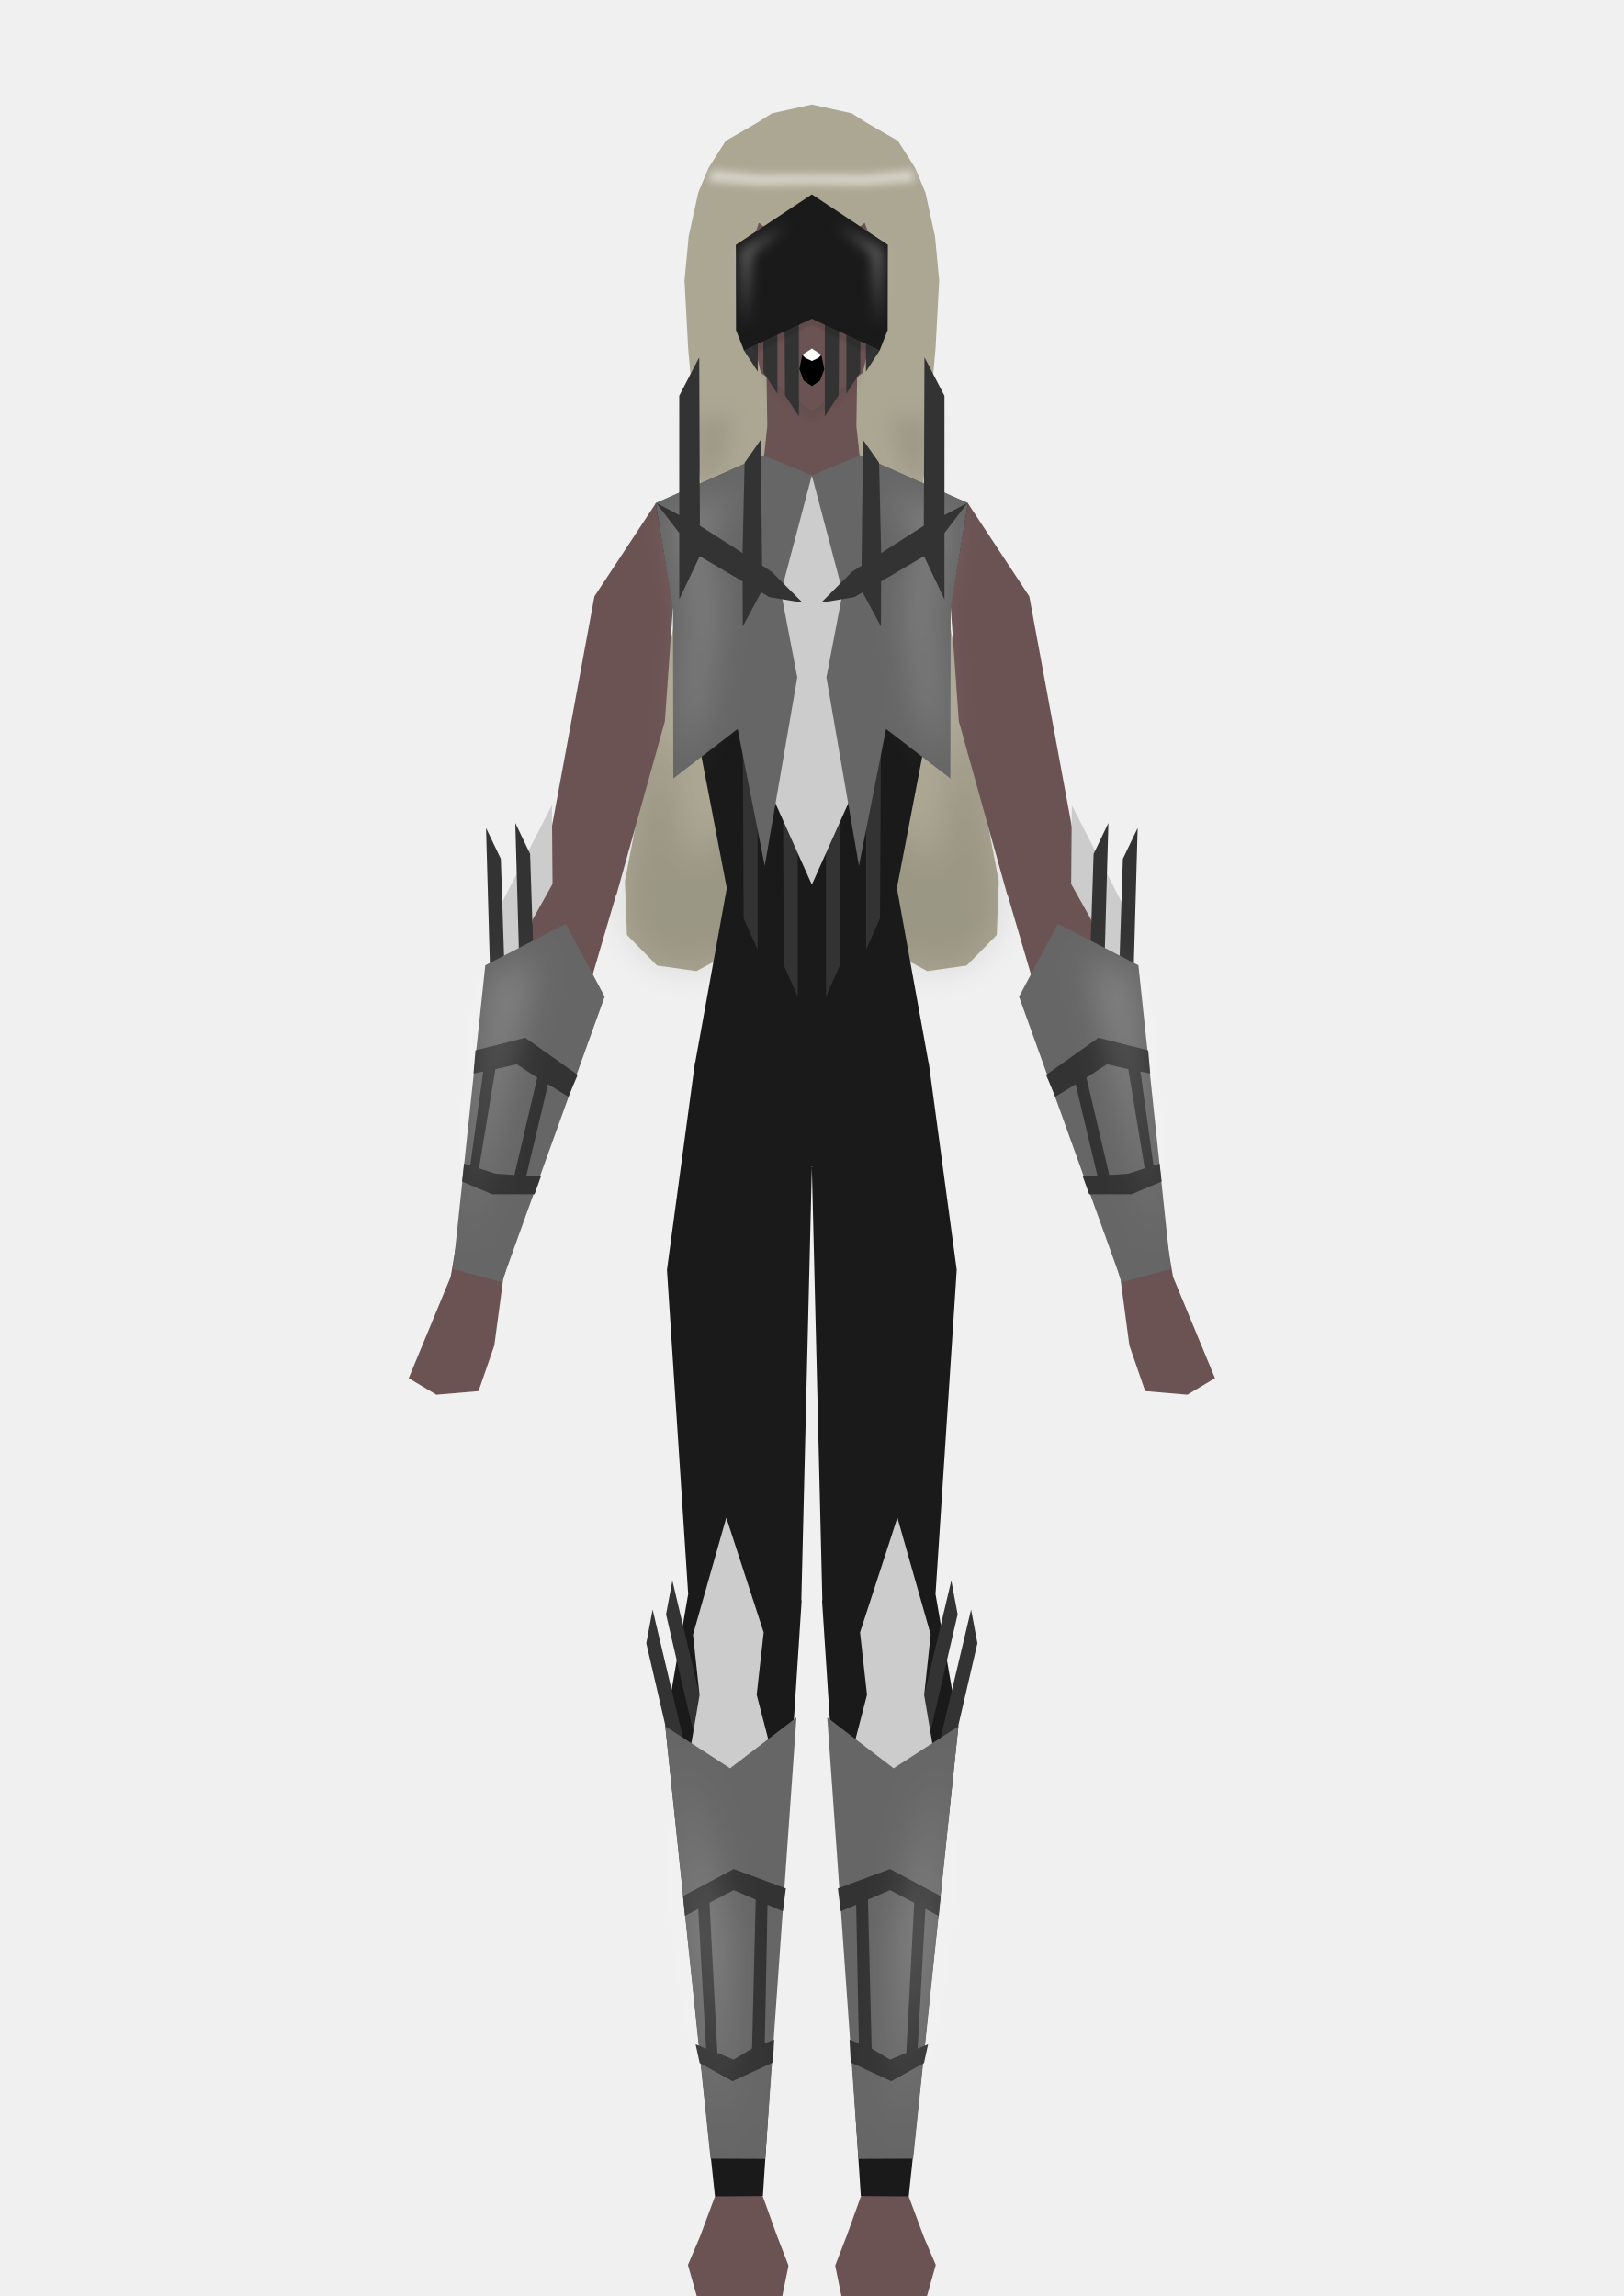
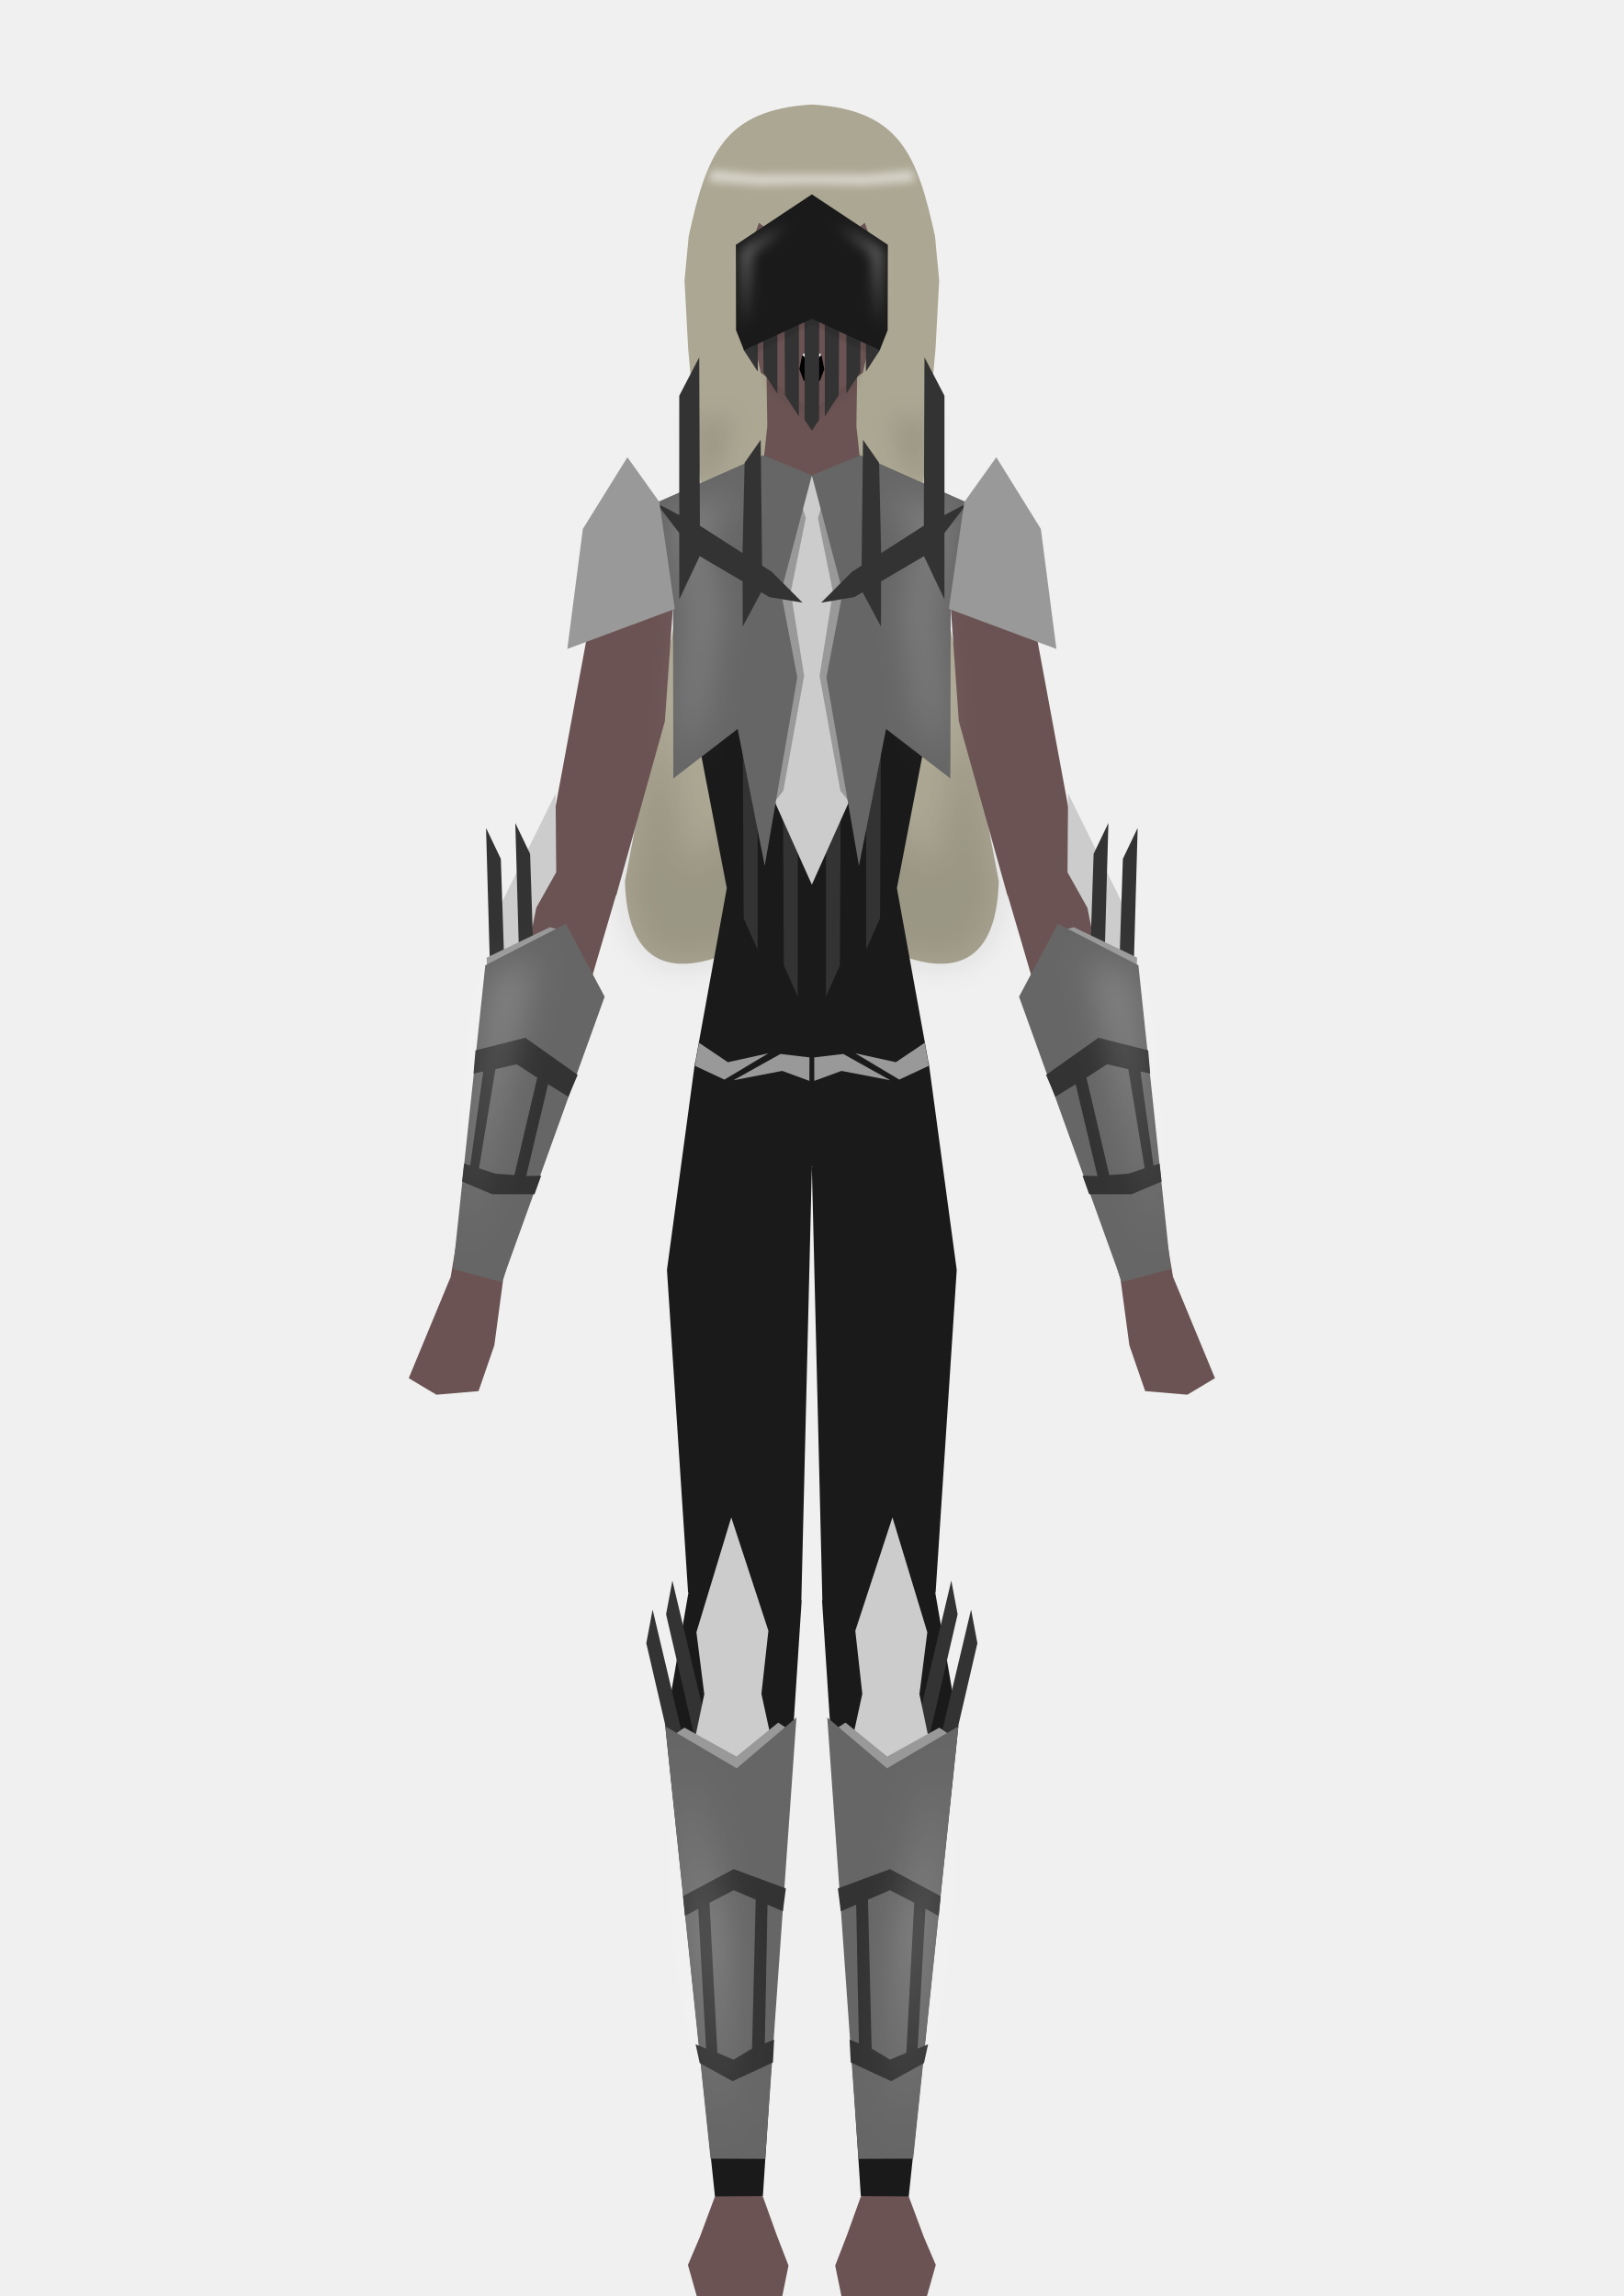
<svg xmlns="http://www.w3.org/2000/svg" width="210mm" height="297mm" viewBox="0 0 210 297" version="1.1" id="svg1">
  <defs id="defs1">
    <filter style="color-interpolation-filters:sRGB" id="filter14" x="-0.12" y="-0.358" width="1.24" height="1.716">
      <feGaussianBlur stdDeviation="1.523" id="feGaussianBlur14" />
    </filter>
    <filter style="color-interpolation-filters:sRGB" id="filter17" x="-0.047" y="-0.62" width="1.093" height="2.241">
      <feGaussianBlur stdDeviation="0.519" id="feGaussianBlur17" />
    </filter>
-     <filter style="color-interpolation-filters:sRGB" id="filter42" x="-0.104" y="-0.151" width="1.208" height="1.303">
+     <filter style="color-interpolation-filters:sRGB" id="filter42" x="-0.104" y="-0.156" width="1.208" height="1.312">
      <feGaussianBlur stdDeviation="2.097" id="feGaussianBlur42" />
    </filter>
    <filter style="color-interpolation-filters:sRGB" id="filter34" x="-0.11" y="-0.149" width="1.221" height="1.297">
      <feGaussianBlur stdDeviation="0.817" id="feGaussianBlur34" />
    </filter>
    <filter style="color-interpolation-filters:sRGB" id="filter46" x="-0.111" y="-0.159" width="1.222" height="1.317">
      <feGaussianBlur stdDeviation="0.552" id="feGaussianBlur46" />
    </filter>
    <filter style="color-interpolation-filters:sRGB" id="filter47" x="-0.047" y="-0.061" width="1.093" height="1.123">
      <feGaussianBlur stdDeviation="0.291 0.127" id="feGaussianBlur47" />
    </filter>
    <filter style="color-interpolation-filters:sRGB" id="filter24" x="-0.16" y="-0.156" width="1.32" height="1.312">
      <feGaussianBlur stdDeviation="2.252" id="feGaussianBlur24" />
    </filter>
    <filter style="color-interpolation-filters:sRGB" id="filter25" x="-0.194" y="-0.136" width="1.387" height="1.272">
      <feGaussianBlur stdDeviation="2.716" id="feGaussianBlur25" />
    </filter>
    <filter style="color-interpolation-filters:sRGB" id="filter40" x="-0.061" y="-0.149" width="1.123" height="1.298">
      <feGaussianBlur stdDeviation="2.293" id="feGaussianBlur40" />
    </filter>
  </defs>
  <g id="layer1">
    <g id="g1">
      <g id="g20">
-         <path style="fill:#aca793;fill-opacity:1;stroke-width:1;-inkscape-stroke:none" d="m 94.89,24.59 -0.868,20.251 -13.2,69.16 0.264,6.94 3.89,3.959 5.103,0.711 9.665,-5.196 L 105,108.919 V 14 Z m 20.22,0 0.868,20.251 13.2,69.16 -0.264,6.94 -3.89,3.959 -5.103,0.711 -9.665,-5.196 L 105,108.919 V 14 Z" id="path12" />
-         <path style="fill:#000000;fill-opacity:0.1;stroke-width:1;-inkscape-stroke:none;filter:url(#filter42)" d="m 85.036,92.408 4.238,19.626 15.928,-16.419 -0.273,12.445 -5.142,12.256 -9.437,5.352 -5.39,-0.851 -3.971,-4.113 -0.208,-6.652 z m 39.928,0 -4.238,19.626 -15.928,-16.419 0.273,12.445 5.142,12.256 9.437,5.352 5.39,-0.851 3.971,-4.113 0.207,-6.652 z" id="path42" />
+         <path style="fill:#aca793;fill-opacity:1;stroke-width:1;-inkscape-stroke:none" d="M 94.89,24.59 94.022,44.841 80.822,114.001 c 0.416,14.527 10.505,11.629 18.921,6.414 L 105,108.919 V 14 Z m 20.22,0 0.868,20.251 13.2,69.16 c -0.416,14.527 -10.505,11.629 -18.921,6.414 L 105,108.919 V 14 Z" id="path12" />
+         <path style="fill:#000000;fill-opacity:0.1;stroke-width:1;-inkscape-stroke:none;filter:url(#filter42)" d="m 85.036,92.408 4.238,19.626 15.928,-16.419 -0.273,12.445 -5.142,12.256 C 89.769,126.825 81.103,127.01 80.782,114.052 Z m 39.928,0 -4.238,19.626 -15.928,-16.419 0.273,12.445 5.142,12.256 c 10.018,6.509 18.684,6.694 19.006,-6.265 z" id="path42" />
      </g>
      <g id="g10">
        <path style="fill:#6c5353;stroke-width:0.953;-inkscape-stroke:none" d="m 99.132,47.973 0.105,7.147 -0.429,3.98 L 105,65.501 V 40.612 Z m 11.735,0 -0.105,7.147 0.429,3.98 L 105,65.501 V 40.612 Z" id="path2" />
      </g>
      <g id="g9">
        <path style="fill:#1a1a1a;fill-opacity:0.1;stroke-width:1;-inkscape-stroke:none;filter:url(#filter46)" d="M 99.17,49.723 105,54.293 v -8.016 l -5.968,-0.334 z m 11.66,0 L 105,54.293 v -8.016 l 5.968,-0.334 z" id="path11" />
        <path style="fill:#6c5353;stroke-width:0.953;-inkscape-stroke:none" d="M 105,14.874 96.69,20.918 95.637,36.183 98.404,48.219 105,53.147 Z m 0,0 8.31,6.044 1.053,15.265 -2.767,12.036 L 105,53.147 Z" id="path1" />
        <path style="fill:#000000;fill-opacity:1;stroke-width:1.08;-inkscape-stroke:none" d="m 103.758,45.925 -0.37,1.823 0.544,1.465 1.067,0.736 2.4e-4,-4.854 z m 2.483,0 0.37,1.823 -0.544,1.465 -1.067,0.736 -2.4e-4,-4.854 z" id="path15" />
        <path style="fill:#ffffff;fill-opacity:1;stroke-width:1;-inkscape-stroke:none" d="m 103.758,45.894 0.401,0.405 L 105,46.693 v -1.611 z m 2.484,0 -0.401,0.405 L 105,46.693 v -1.611 z" id="path16" />
      </g>
      <g id="g11" style="display:inline">
        <path style="fill:#1a1a1a;stroke-width:0.953;-inkscape-stroke:none" d="m 105,61.63 -6.201,-2.718 -13.997,6.218 -2.282,8.36 4.465,4.942 7.015,36.453 -4.094,22.598 6.081,9.241 L 105,150.968 Z m 2.6e-4,0 6.201,-2.718 13.997,6.218 2.282,8.36 -4.465,4.942 -7.015,36.453 4.094,22.598 -6.081,9.241 L 105,150.968 Z" id="path3" />
      </g>
      <g id="g14">
        <path style="fill:#1a1a1a;stroke-width:0.953;-inkscape-stroke:none" d="m 89.888,137.414 -3.627,26.858 2.732,41.732 6.753,3.912 7.894,-2.894 L 105,151.019 99.696,141.436 Z m 30.223,0 3.627,26.858 -2.732,41.732 -6.753,3.912 -7.894,-2.894 L 105,151.019 l 5.304,-9.584 z" id="path6" />
      </g>
      <g id="g15">
        <path style="fill:#1a1a1a;stroke-width:0.953;-inkscape-stroke:none" d="m 89.031,206.056 -2.979,17.248 6.421,60.842 3.038,1.103 3.156,-1.196 5.015,-77.032 -7.382,-3.685 z m 31.938,0 2.979,17.248 -6.421,60.842 -3.038,1.103 -3.156,-1.196 -5.015,-77.032 7.382,-3.685 z" id="path7" />
      </g>
      <g id="g16">
        <path style="fill:#6c5353;stroke-width:0.851;-inkscape-stroke:none" d="m 58.284,165.18 -5.42,13.093 3.573,2.14 5.453,-0.463 2.045,-5.921 1.134,-8.471 -3.443,-1.415 z m 93.433,0 5.42,13.093 -3.573,2.14 -5.453,-0.463 -2.045,-5.921 -1.134,-8.471 3.443,-1.415 z" id="path8" />
      </g>
      <g id="g12">
        <path style="fill:#6c5353;stroke-width:0.851;-inkscape-stroke:none" d="m 87.049,78.41 -1.056,14.883 -6.284,22.52 -5.334,1.661 -4.655,-1.586 7.158,-38.742 7.923,-12.017 z m 35.902,0 1.056,14.883 6.284,22.52 5.334,1.661 4.655,-1.586 -7.158,-38.742 -7.923,-12.017 z" id="path4" />
      </g>
      <g id="g13">
        <path style="fill:#6c5353;stroke-width:0.851;-inkscape-stroke:none" d="m 69.696,115.83 -4.665,9.434 -6.745,39.911 3.016,1.304 3.765,-0.938 14.593,-49.711 -4.65,-2.491 z m 70.607,0 4.665,9.434 6.745,39.911 -3.016,1.304 -3.765,-0.938 -14.593,-49.711 4.65,-2.491 z" id="path5" />
      </g>
      <g id="g17">
        <path style="fill:#6c5353;stroke-width:0.953;-inkscape-stroke:none" d="m 92.473,284.114 -1.958,5.254 -1.543,3.609 1.155,4.084 11.038,0.002 0.815,-3.996 -1.536,-3.984 -1.803,-5.013 z m 25.054,0 1.958,5.254 1.543,3.609 -1.155,4.084 -11.038,0.002 -0.815,-3.996 1.536,-3.984 1.803,-5.013 z" id="path9" />
      </g>
      <g id="g18">
-         <path style="fill:#aca793;fill-opacity:1;stroke-width:1;-inkscape-stroke:none" d="m 105,25.517 -5.317,4.52 -1.527,-1.219 -2.385,6.718 -0.404,9.622 -0.762,8.186 -1.149,5.952 -2.775,4.299 -1.677,-18.477 -0.472,-8.837 0.539,-5.716 1.239,-5.655 1.329,-3.19 2.224,-3.502 4.044,-2.33 L 99.845,14.656 105,13.517 Z m 0,0 5.317,4.52 1.527,-1.219 2.385,6.718 0.404,9.622 0.762,8.186 1.149,5.952 2.775,4.299 1.677,-18.477 0.472,-8.837 -0.539,-5.716 -1.239,-5.655 -1.329,-3.19 -2.224,-3.502 -4.044,-2.33 -1.938,-1.233 L 105,13.517 Z" id="path10" />
+         <path style="fill:#aca793;fill-opacity:1;stroke-width:1;-inkscape-stroke:none" d="m 105,25.517 -5.317,4.52 -1.527,-1.219 -2.385,6.718 -0.404,9.622 -0.762,8.186 -1.149,5.952 -2.775,4.299 -1.677,-18.477 -0.472,-8.837 0.539,-5.716 C 91.373,20.058 93.557,14.216 105,13.517 Z m 0,0 5.317,4.52 1.527,-1.219 2.385,6.718 0.404,9.622 0.762,8.186 1.149,5.952 2.775,4.299 1.677,-18.477 0.472,-8.837 -0.539,-5.716 C 118.627,20.058 116.443,14.216 105,13.517 Z" id="path10" />
        <path style="fill:#ffffff;fill-opacity:0.5;stroke-width:1;-inkscape-stroke:none;filter:url(#filter17)" d="m 91.66,23.49 6.644,0.501 6.713,-0.152 v -1.325 l -7.134,0.031 -5.861,-0.561 z m 26.681,0 -6.644,0.501 -6.713,-0.152 v -1.325 l 7.134,0.031 5.861,-0.561 z" id="path17" />
        <path style="mix-blend-mode:normal;fill:#000000;fill-opacity:0.1;stroke-width:1;-inkscape-stroke:none;filter:url(#filter14)" d="m 94.643,53.317 -1.108,5.908 -2.831,4.296 -0.914,-9.625 2.487,0.61 z m 20.713,0 1.108,5.908 2.831,4.296 0.914,-9.625 -2.487,0.61 z" id="path14" />
      </g>
      <g id="g19" style="display:inline;fill:#1a1a1a">
-         <path style="fill:#333333;fill-opacity:1;stroke-width:1;-inkscape-stroke:none" d="m 98.007,30.527 0,17.55 -1.8,-2.77 0.085,-13.523 z m 13.985,0 0,17.55 1.8,-2.77 -0.085,-13.523 z" id="path23-0" />
-         <path style="display:inline;fill:#333333;fill-opacity:1;stroke-width:1;-inkscape-stroke:none" d="m 100.54,34.7 0,16.231 -1.8,-2.77 -0.113,-15.824 z m 8.92,0 0,16.231 1.8,-2.77 0.113,-15.824 z" id="path23-0-9" />
-         <path style="display:inline;fill:#333333;fill-opacity:1;stroke-width:1;-inkscape-stroke:none" d="m 103.324,33.746 0,20.12 -1.8,-2.77 -0.113,-19.712 z m 3.352,0 0,20.12 1.8,-2.77 0.113,-19.712 z" id="path23-0-9-6" />
+         <path style="fill:#333333;fill-opacity:1;stroke-width:1;-inkscape-stroke:none" d="m 98.007,30.527 v 17.55 l -1.8,-2.77 0.085,-13.523 z m 13.985,0 v 17.55 l 1.8,-2.77 -0.085,-13.523 z" id="path23-0" />
+         <path style="display:inline;fill:#333333;fill-opacity:1;stroke-width:1;-inkscape-stroke:none" d="M 100.54,34.7 V 50.931 L 98.74,48.161 98.627,32.338 Z m 8.92,0 v 16.231 l 1.8,-2.77 0.113,-15.824 z" id="path23-0-9" />
+         <path style="display:inline;fill:#333333;fill-opacity:1;stroke-width:1;-inkscape-stroke:none" d="m 103.324,33.746 v 20.12 l -1.8,-2.77 -0.113,-19.712 z m 3.352,0 v 20.12 l 1.8,-2.77 0.113,-19.712 z" id="path23-0-9-6" />
+         <path style="display:inline;fill:#333333;fill-opacity:1;stroke-width:1;-inkscape-stroke:none" d="M 104.047,41.641 104.064,54.325 105,55.71 V 41.165 Z m 1.906,0 -0.017,12.683 L 105,55.71 V 41.165 Z" id="path36" />
        <path style="fill:#000000;fill-opacity:0.1;stroke-width:1;-inkscape-stroke:none;filter:url(#filter47)" d="M 97.801,45.699 105,41.953 v -1.22 l -7.472,3.698 z m 14.398,0 L 105,41.953 v -1.22 l 7.472,3.698 z" id="path26" />
        <path style="display:inline;fill:#1a1a1a;fill-opacity:1;stroke-width:1;-inkscape-stroke:none" d="m 105,25.141 -9.828,6.524 0.022,11.04 1.024,2.596 L 105,41.24 Z m 0,0 9.828,6.524 -0.022,11.04 -1.024,2.596 L 105,41.24 Z" id="path13" />
        <path style="fill:#ffffff;fill-opacity:0.5;stroke-width:1;-inkscape-stroke:none;filter:url(#filter34)" d="m 101.709,29.103 -5.604,3.254 0.261,9.942 0.582,-9.58 z m 6.581,0 5.604,3.254 -0.261,9.942 -0.582,-9.58 z" id="path34" />
      </g>
      <g id="g27" style="fill:#cccccc;fill-opacity:1" transform="translate(0,-0.2817076)">
        <path style="fill:#333333;fill-opacity:1;stroke-width:1;-inkscape-stroke:none" d="m 89.961,231.913 -5.556,-23.424 -0.817,4.356 5.057,21.808 z m 30.077,0 5.556,-23.424 0.817,4.356 -5.057,21.808 z" id="path23-4-3" />
        <path style="fill:#333333;fill-opacity:1;stroke-width:1;-inkscape-stroke:none" d="m 92.518,228.169 -5.556,-23.424 -0.817,4.356 5.057,21.808 z m 24.964,0 5.556,-23.424 0.817,4.356 -5.057,21.808 z" id="path23-4-3-2" />
-         <path style="fill:#cccccc;stroke-width:1;-inkscape-stroke:none" d="m 87.947,234.462 2.529,-14.912 -0.845,-7.823 4.305,-15.134 4.833,14.855 -0.903,8.064 3.927,15.137 -6.923,7.111 z m 34.107,0 -2.529,-14.912 0.845,-7.823 -4.305,-15.134 -4.833,14.855 0.903,8.064 -3.927,15.137 6.923,7.111 z" id="path21" />
-         <path style="fill:#666666;stroke-width:1;-inkscape-stroke:none" d="m 86.044,223.309 8.38,5.429 8.584,-6.564 -4.04,57.086 -7.069,-0.028 z m 37.913,0 -8.38,5.429 -8.584,-6.564 4.04,57.086 7.069,-0.028 z" id="path22" transform="translate(0,0.2817076)" />
+         <path style="fill:#cccccc;stroke-width:1;-inkscape-stroke:none" d="m 87.947,234.462 3.14,-15.034 -1.017,-8.002 4.507,-14.862 4.803,14.669 -0.903,8.157 3.316,15.259 -6.923,7.111 z m 34.107,0 -3.14,-15.034 1.017,-8.002 -4.507,-14.862 -4.803,14.669 0.903,8.157 -3.316,15.259 6.923,7.111 z" id="path21" />
+         <path style="fill:#999999;fill-opacity:1;stroke-width:1;-inkscape-stroke:none" d="m 86.553,225.114 1.961,-1.354 6.737,3.735 5.401,-4.388 1.681,1.12 -7.222,7.563 z m 36.894,0 -1.961,-1.354 -6.737,3.735 -5.401,-4.388 -1.681,1.12 7.222,7.563 z" id="path30" />
+         <path style="fill:#666666;stroke-width:1;-inkscape-stroke:none" d="m 86.044,223.309 9.235,5.429 7.729,-6.564 -4.04,57.086 -7.069,-0.028 z m 37.913,0 -9.235,5.429 -7.729,-6.564 4.04,57.086 7.069,-0.028 z" id="path22" transform="translate(0,0.2817076)" />
        <path id="path41" style="fill:#333333;fill-opacity:1;stroke-width:1;-inkscape-stroke:none" d="m 94.892,241.777 -6.555,3.499 0.248,2.569 1.723,-0.931 1.01,18.087 -1.353,-0.562 0.53,2.426 4.245,2.349 5.23,-2.425 0.151,-2.956 -1.206,0.489 0.351,-17.941 1.991,0.853 0.379,-2.956 z m 0,2.729 2.848,1.221 -0.476,19.265 -2.383,1.437 -2.1,-0.891 -1.02,-19.401 z m 20.216,-2.729 6.555,3.499 -0.248,2.569 -1.723,-0.931 -1.01,18.087 1.353,-0.562 -0.53,2.426 -4.245,2.349 -5.23,-2.425 -0.151,-2.956 1.206,0.489 -0.351,-17.941 -1.991,0.853 -0.379,-2.956 z m 0,2.729 -2.848,1.221 0.476,19.265 2.383,1.437 2.1,-0.891 1.02,-19.401 z" transform="translate(0,0.2817076)" />
        <path style="fill:#ffffff;fill-opacity:0.5;stroke-width:1;-inkscape-stroke:none;filter:url(#filter25)" d="m 88.168,228.067 4.382,22.126 0.866,25.856 z m 33.664,0 -4.382,22.126 -0.866,25.856 z" id="path25" transform="translate(0,0.2817076)" />
      </g>
+       <path style="display:inline;fill:#1a1a1a;stroke-width:1;-inkscape-stroke:none" d="m 96.927,79.341 -0.337,-0.942 0.759,0.225 0.647,1.054 z m 16.147,0 0.337,-0.942 -0.759,0.225 -0.647,1.054 z" id="path28" />
      <g id="g23" style="fill:#666666">
        <path style="fill:#333333;fill-opacity:1;stroke-width:1;-inkscape-stroke:none" d="m 97.982,98.768 v 24.074 l -1.8,-4.05 -0.112,-22.386 z m 14.035,0 v 24.074 l 1.8,-4.05 0.112,-22.386 z" id="path23" />
        <path style="fill:#333333;fill-opacity:1;stroke-width:1;-inkscape-stroke:none" d="m 103.176,105.132 v 24.074 l -1.8,-4.05 -0.112,-22.386 z m 3.648,0 v 24.074 l 1.8,-4.05 0.112,-22.386 z" id="path23-4" transform="translate(0,-0.2817076)" />
        <path style="display:inline;fill:#cccccc;stroke-width:1;-inkscape-stroke:none" d="M 91.683,84.701 105,114.434 105,61.495 Z m 26.634,0 L 105,114.434 l 1.6e-4,-52.939 z" id="path20" />
+         <path style="fill:#999999;stroke-width:1;-inkscape-stroke:none" d="m 99.645,104.391 1.67,-2.108 2.687,-14.859 -1.73,-10.843 1.941,-9.553 -1.478,-4.999 -5.29,9.549 1.362,12.739 z m 10.711,0 -1.67,-2.108 -2.687,-14.859 1.73,-10.843 -1.941,-9.553 1.478,-4.999 5.29,9.549 -1.362,12.739 z" id="path29" />
        <path style="fill:#666666;stroke-width:1;-inkscape-stroke:none" d="m 105,61.495 -3.994,15.1 2.11,11.03 -4.209,24.379 -3.504,-17.707 -8.32,6.402 -0.044,-22.034 -2.236,-13.602 13.962,-6.183 z m 0,0 3.994,15.1 -2.11,11.03 4.209,24.379 3.504,-17.707 8.32,6.402 0.044,-22.034 2.236,-13.602 -13.962,-6.183 z" id="path18" />
        <path style="fill:#ffffff;fill-opacity:0.5;stroke-width:1;-inkscape-stroke:none;filter:url(#filter24)" d="m 95.908,63.786 -7.773,3.544 2.401,11.66 -2.029,19.409 1.6,-6.173 1.666,-13.251 -2.152,-10.616 z m 18.184,0 7.773,3.544 -2.401,11.66 2.029,19.409 -1.6,-6.173 -1.666,-13.251 2.152,-10.616 z" id="path24" />
        <path id="path33" style="fill:#333333;stroke-width:1;-inkscape-stroke:none" d="m 90.434,46.219 -2.584,4.97 v 15.432 l -2.98,-1.561 2.98,3.886 v 8.585 l 2.647,-5.588 5.548,3.261 0.019,5.831 2.377,-4.423 1.065,0.625 4.293,0.721 -3.995,-4.001 -1.237,-0.793 -0.18,-16.271 -2.084,2.972 -0.268,11.675 -5.376,-3.448 -0.138,-0.072 z m 29.132,0 2.584,4.97 v 15.432 l 2.98,-1.561 -2.98,3.886 v 8.585 l -2.647,-5.588 -5.548,3.261 -0.019,5.831 -2.377,-4.423 -1.065,0.625 -4.293,0.721 3.995,-4.001 1.237,-0.793 0.18,-16.271 2.084,2.972 0.268,11.675 5.376,-3.448 0.139,-0.072 z" />
+         <path style="fill:#999999;stroke-width:1;-inkscape-stroke:none" d="m 89.876,137.87 3.816,1.782 5.695,-3.404 -5.249,1.154 -3.733,-2.513 z m 30.247,0 -3.816,1.782 -5.695,-3.404 5.249,1.154 3.733,-2.513 z" id="path32" />
+         <path style="fill:#999999;stroke-width:1;-inkscape-stroke:none" d="m 104.682,139.817 -3.516,-1.29 -6.317,1.213 6.089,-3.404 3.755,0.444 z m 0.635,0 3.516,-1.29 6.317,1.213 -6.089,-3.404 -3.755,0.444 z" id="path35" />
+       </g>
+       <g id="g38">
+         <path style="fill:#999999;fill-opacity:1;stroke-width:1;-inkscape-stroke:none" d="m 85.283,64.942 1.997,13.825 -13.909,5.177 2.011,-15.523 5.76,-9.277 z m 39.434,0 -1.997,13.825 13.909,5.177 -2.011,-15.523 -5.76,-9.277 z" id="path38" />
      </g>
      <g id="g21">
-         <path style="fill:#cccccc;fill-opacity:1;stroke-width:1;-inkscape-stroke:none" d="m 67.862,125.176 1.023,-5.944 2.576,-4.599 -0.084,-10.193 -7.128,13.896 -0.418,11.279 z m 74.275,0 -1.023,-5.944 -2.576,-4.599 0.084,-10.193 7.128,13.896 0.418,11.279 z" id="path27" transform="translate(0,-0.2817076)" />
+         <path style="fill:#cccccc;fill-opacity:1;stroke-width:1;-inkscape-stroke:none" d="m 67.862,125.176 1.5,-7.471 2.576,-4.599 -0.084,-10.193 -7.606,15.424 -0.418,11.279 z m 74.275,0 -1.5,-7.471 -2.576,-4.599 0.084,-10.193 7.606,15.424 0.418,11.279 z" id="path27" transform="translate(0,-0.2817076)" />
        <path style="fill:#333333;fill-opacity:1;stroke-width:1;-inkscape-stroke:none" d="m 63.539,131.164 -0.678,-24.064 1.913,3.997 0.743,22.374 z m 82.921,0 0.678,-24.064 -1.913,3.997 -0.743,22.374 z" id="path23-5" />
        <path style="fill:#333333;fill-opacity:1;stroke-width:1;-inkscape-stroke:none" d="m 67.324,130.521 -0.678,-24.064 1.913,3.997 0.743,22.374 z m 75.352,0 0.678,-24.064 -1.913,3.997 -0.743,22.374 z" id="path23-5-1" />
+         <path style="fill:#999999;fill-opacity:1;stroke-width:1;-inkscape-stroke:none" d="m 72.729,120.653 -1.611,-0.427 -8.182,3.927 0.07,1.84 z m 64.542,0 1.611,-0.427 8.182,3.927 -0.07,1.84 z" id="path31" transform="translate(0,-0.2817076)" />
        <path style="fill:#666666;fill-opacity:1;stroke-width:1;-inkscape-stroke:none" d="m 58.595,164.162 4.17,-39.3 10.418,-5.37 5.021,9.434 -13.298,36.921 z m 92.81,0 -4.17,-39.3 -10.418,-5.37 -5.021,9.434 13.298,36.921 z" id="path19" />
        <path id="path37" style="fill:#333333;stroke-width:1;-inkscape-stroke:none" d="m 67.933,134.237 -6.433,1.63 -0.257,3.002 1.259,-0.264 -1.684,12.153 -0.799,-0.235 -0.254,2.316 3.88,1.641 h 5.49 l 0.857,-2.401 -1.934,0.048 2.828,-11.877 2.623,1.622 1.201,-2.831 z m -1.115,3.431 2.668,1.732 -2.954,12.596 -2.458,-0.175 -2.124,-0.694 2.122,-12.818 z m 75.249,-3.431 6.433,1.63 0.257,3.002 -1.259,-0.264 1.684,12.153 0.799,-0.235 0.254,2.316 -3.88,1.641 h -5.49 l -0.857,-2.401 1.934,0.048 -2.828,-11.877 -2.623,1.622 -1.201,-2.831 z m 1.115,3.431 -2.668,1.732 2.954,12.596 2.458,-0.175 2.124,-0.694 -2.122,-12.818 z" />
        <path style="fill:#ffffff;fill-opacity:0.23;stroke-width:1;-inkscape-stroke:none;filter:url(#filter40)" d="m 60.167,160.755 3.618,-34.322 5.146,-2.665 z m 89.667,0 -3.618,-34.322 -5.146,-2.665 z" id="path40" />
      </g>
    </g>
  </g>
</svg>
